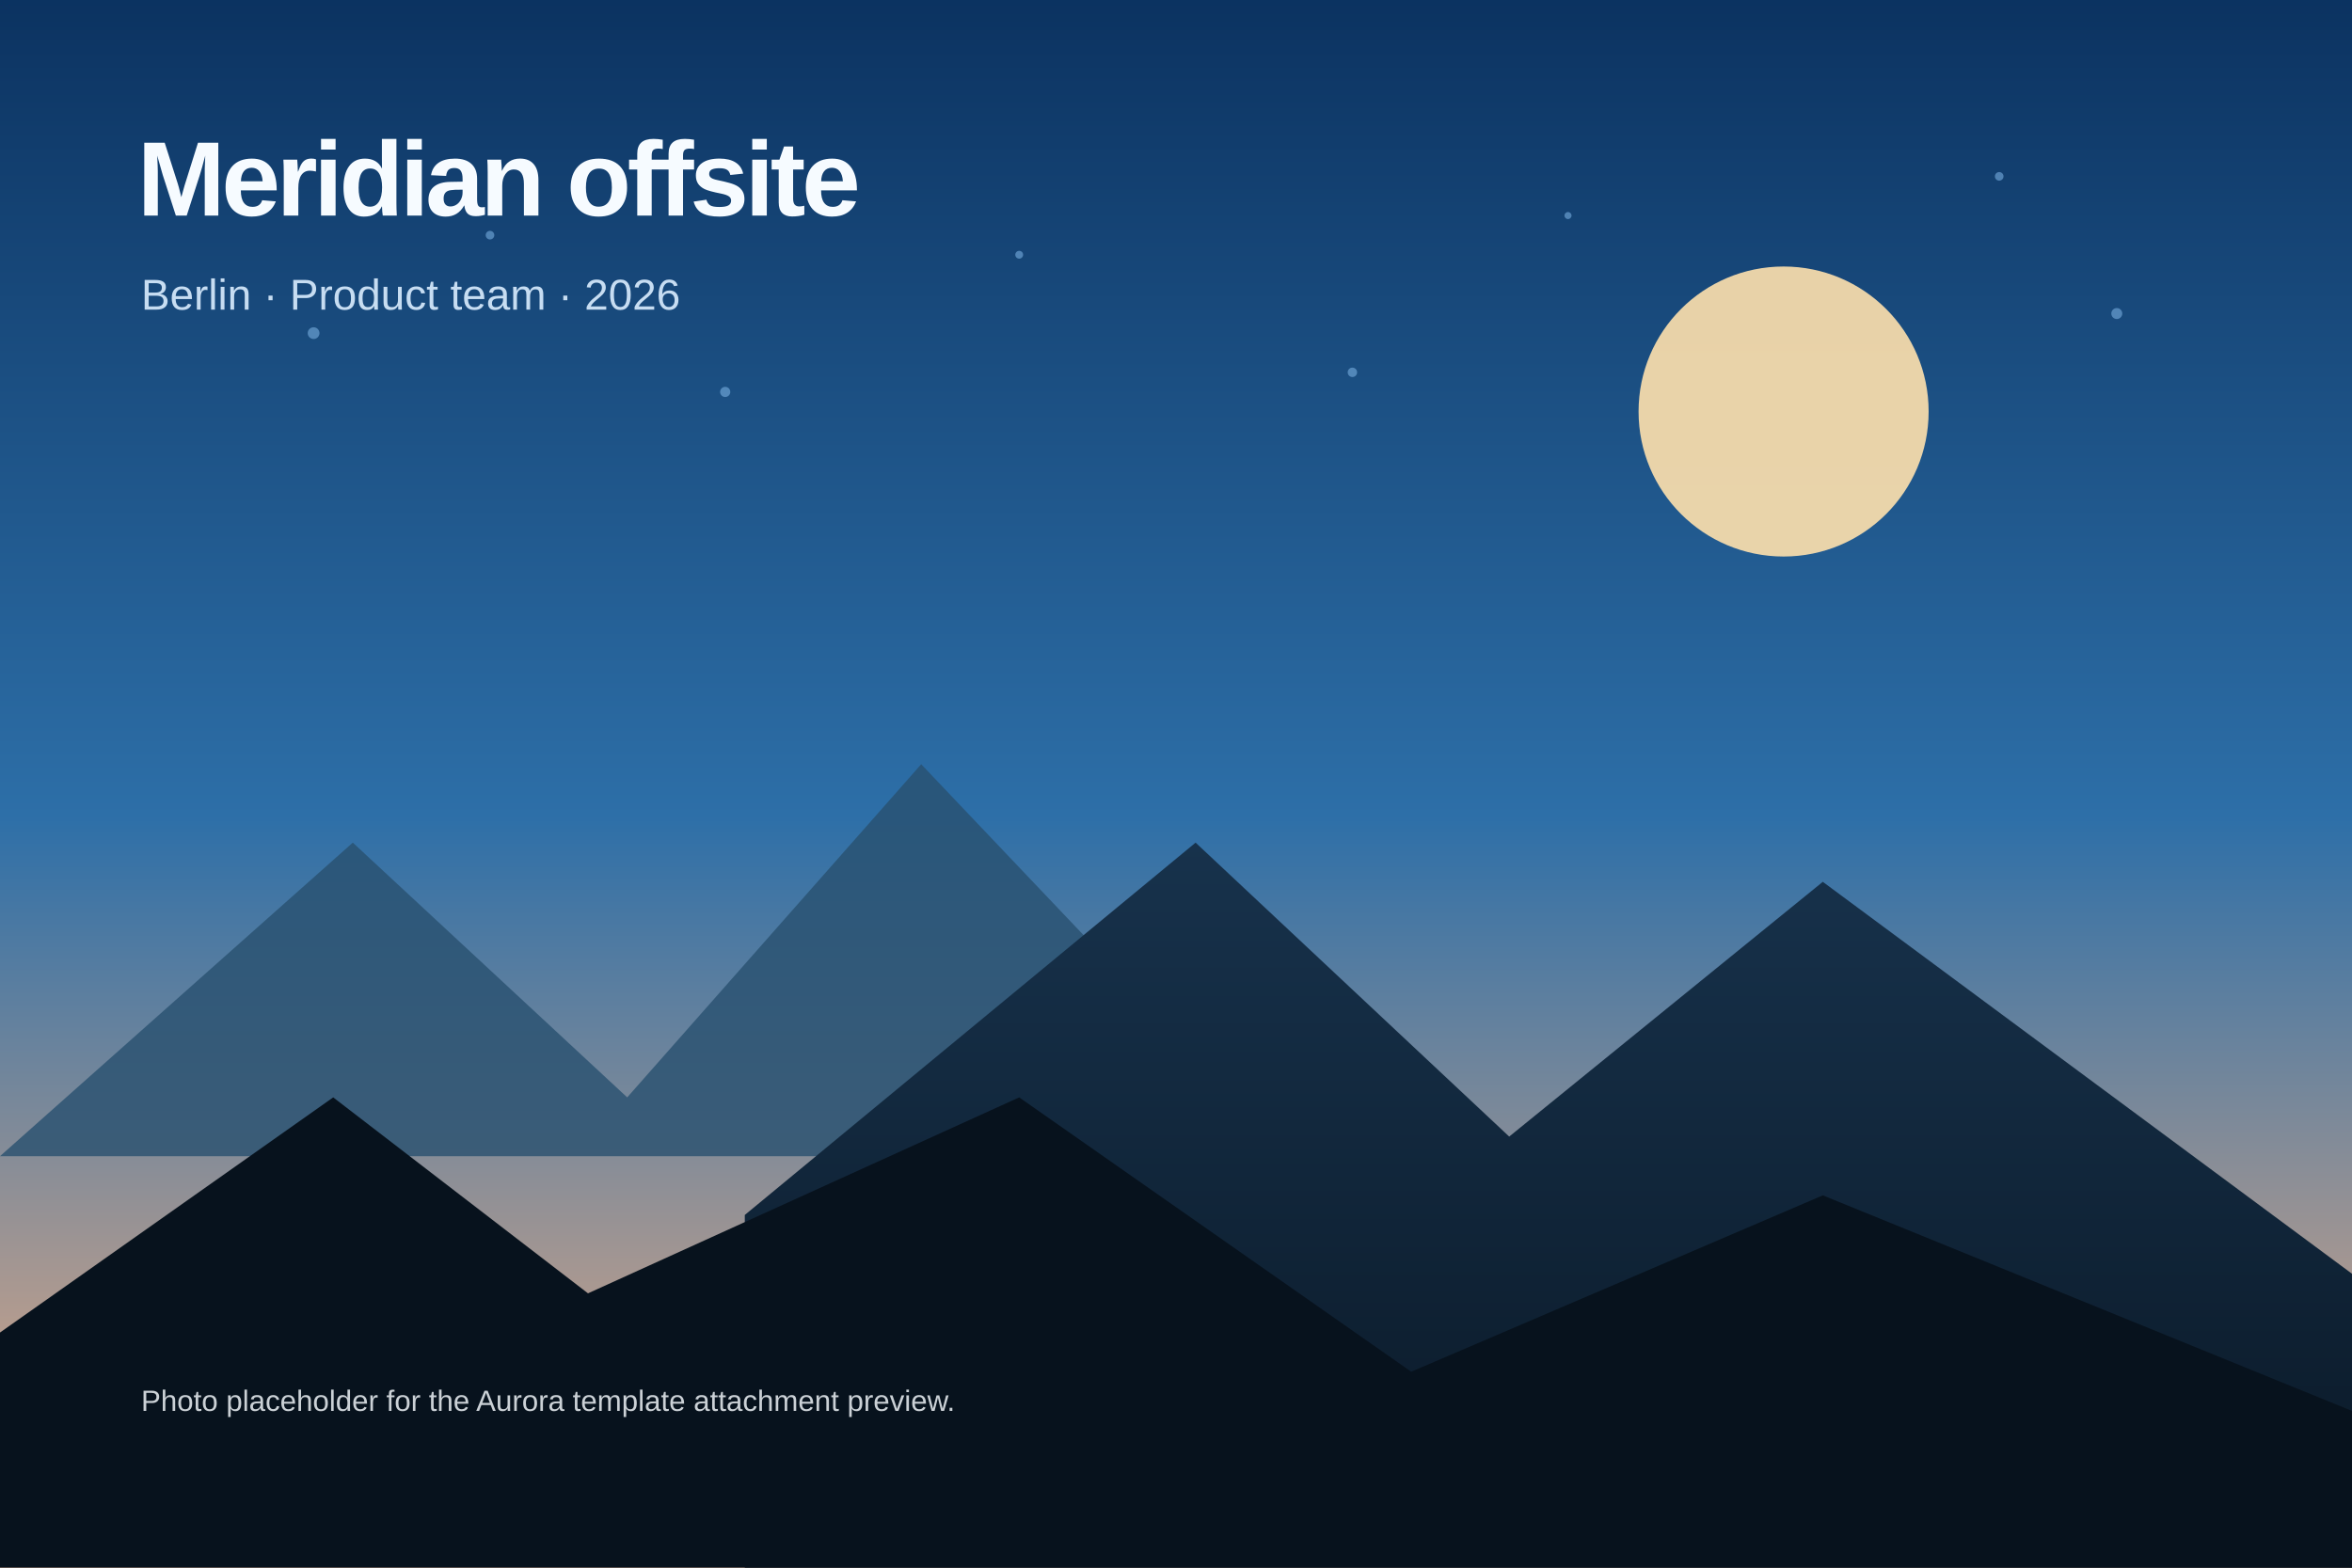
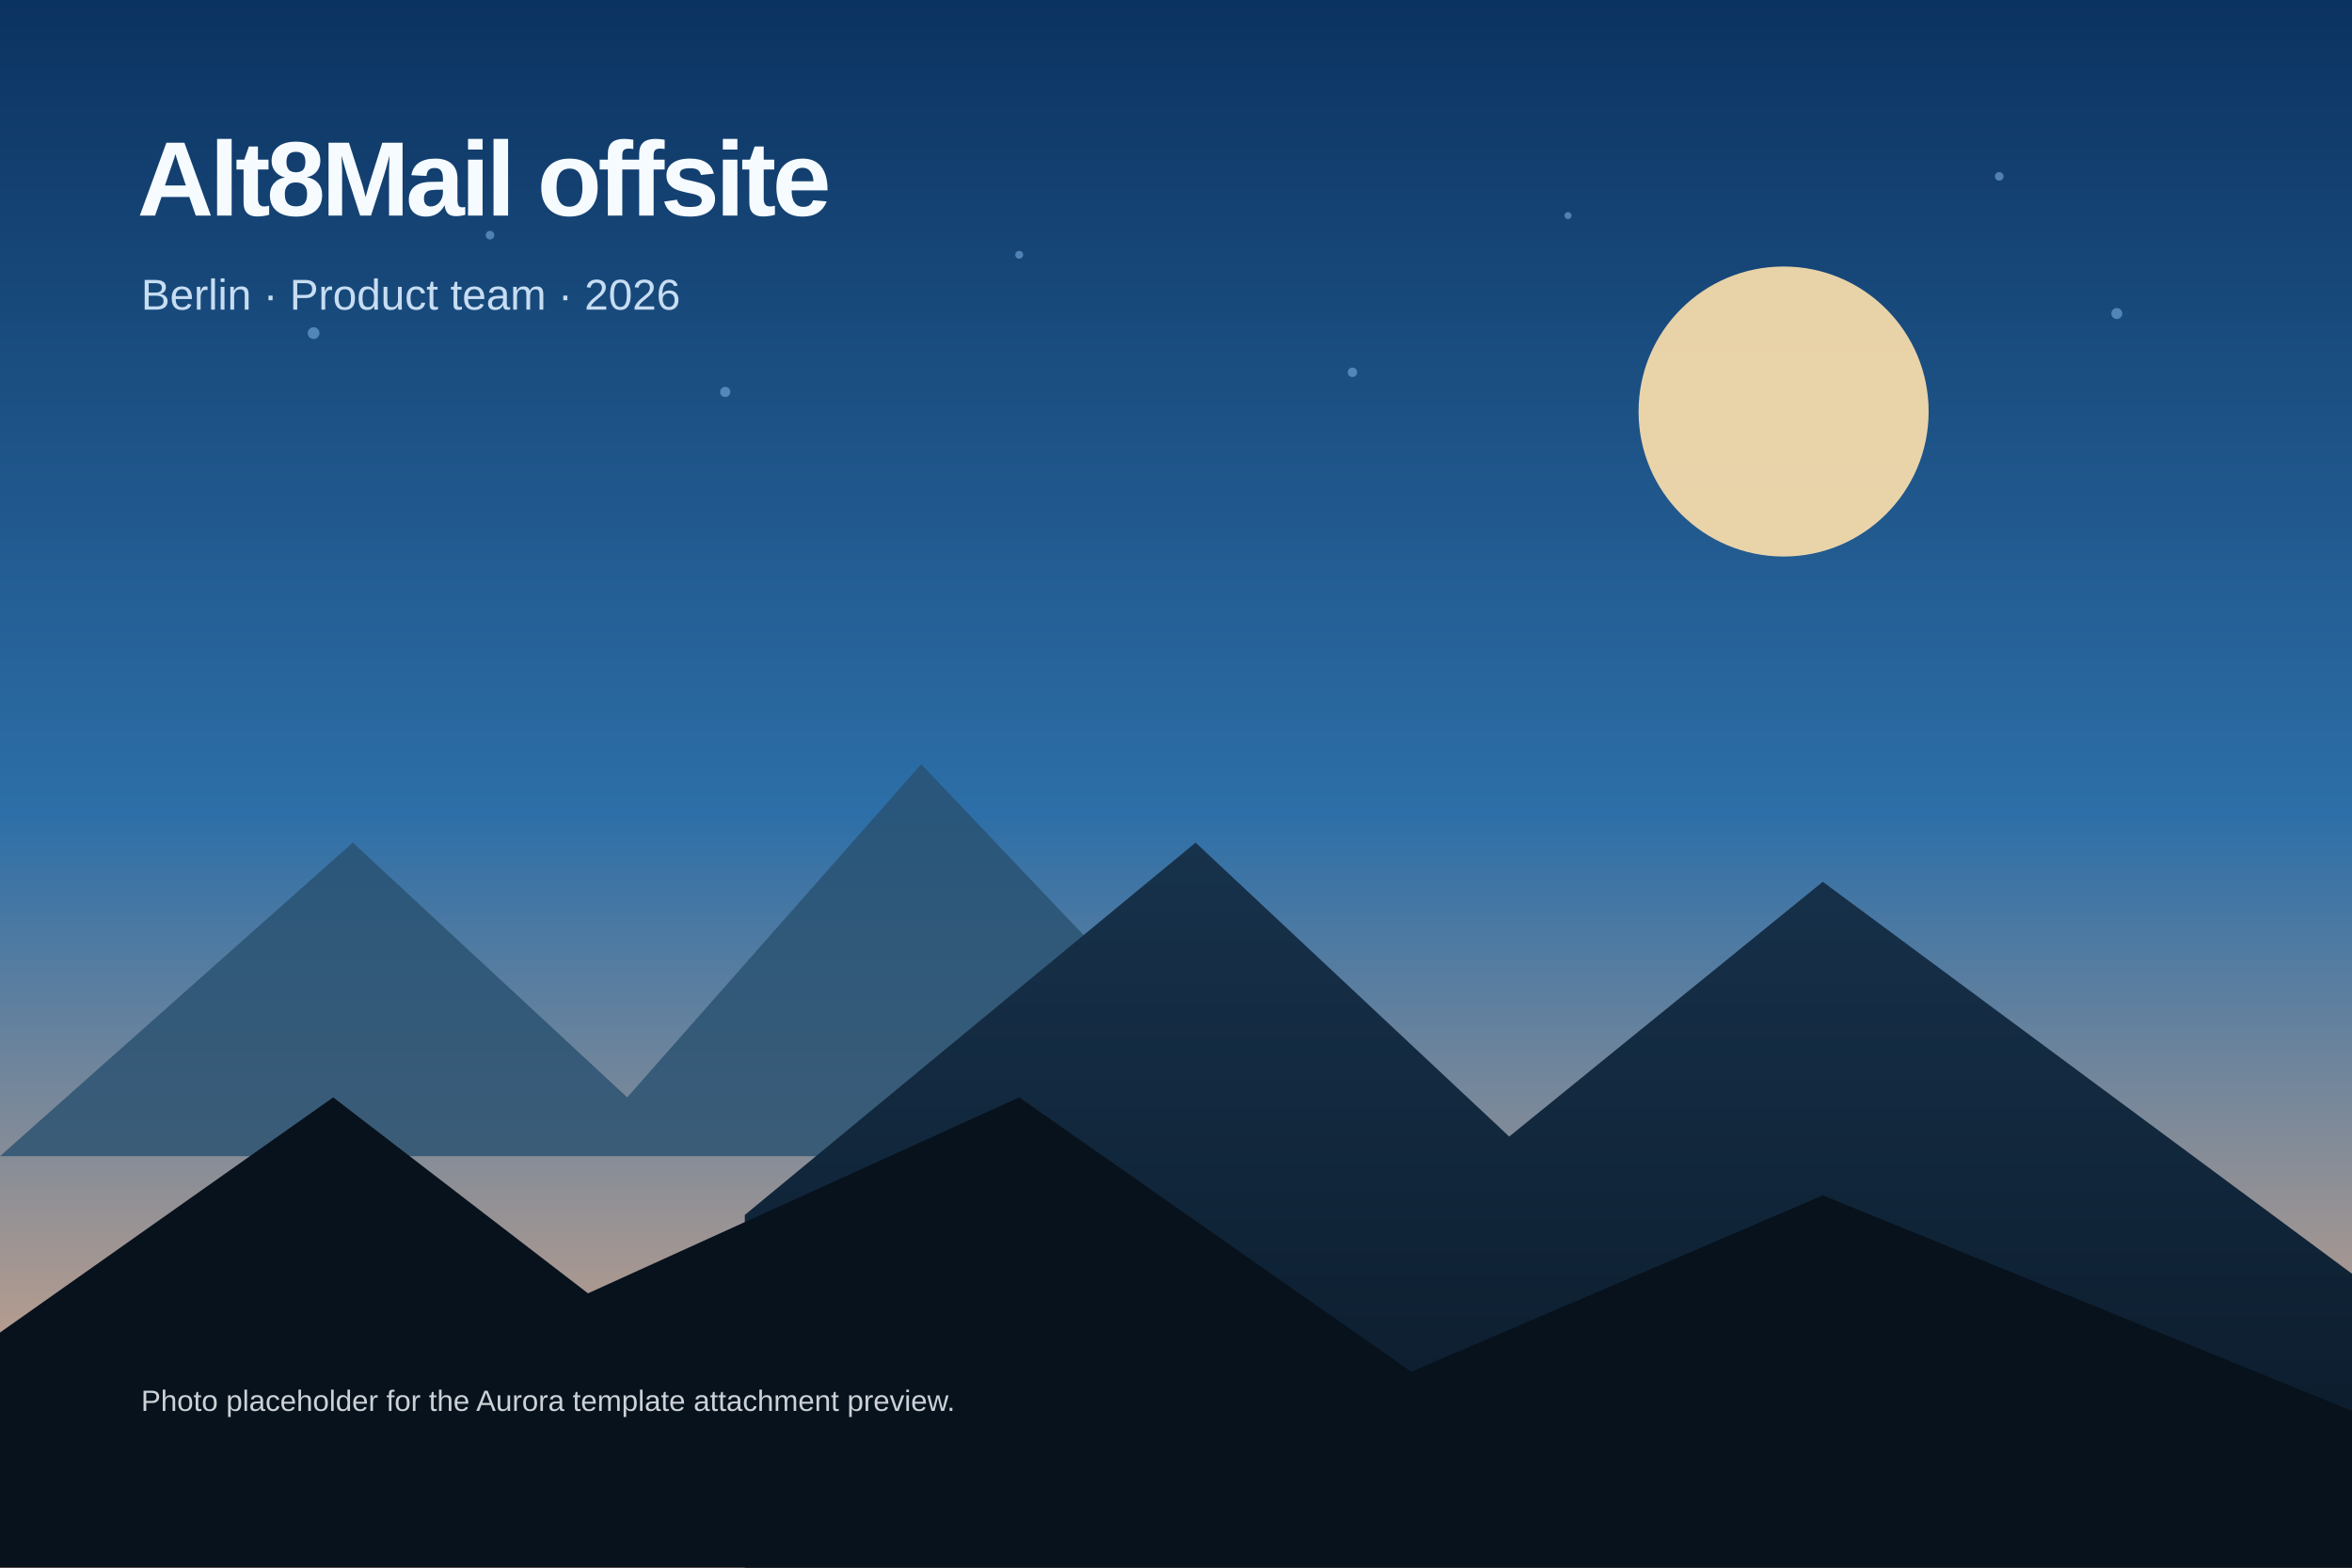
- <svg xmlns="http://www.w3.org/2000/svg" width="1200" height="800" viewBox="0 0 1200 800" role="img" aria-label="Meridian offsite in Berlin">
+ <svg xmlns="http://www.w3.org/2000/svg" width="1200" height="800" viewBox="0 0 1200 800" role="img" aria-label="Alt8Mail offsite in Berlin">
  <defs>
    <linearGradient id="sky" x1="0" y1="0" x2="0" y2="1">
      <stop offset="0" stop-color="#0b3260" />
      <stop offset=".52" stop-color="#2d6fa8" />
      <stop offset="1" stop-color="#f4b183" />
    </linearGradient>
    <linearGradient id="hill" x1="0" y1="0" x2="0" y2="1">
      <stop offset="0" stop-color="#17324c" />
      <stop offset="1" stop-color="#0a1826" />
    </linearGradient>
  </defs>
  <rect width="1200" height="800" fill="url(#sky)" />
  <circle cx="910" cy="210" r="74" fill="#ffe1ad" opacity=".9" />
  <path d="M0 590 180 430 320 560 470 390 660 590Z" fill="#28506f" opacity=".8" />
  <path d="M380 620 610 430 770 580 930 450 1200 650 1200 800 380 800Z" fill="url(#hill)" />
  <path d="M0 680 170 560 300 660 520 560 720 700 930 610 1200 720 1200 800 0 800Z" fill="#07121d" />
  <g fill="#7fb6e8" opacity=".55">
    <circle cx="160" cy="170" r="3" />
    <circle cx="250" cy="120" r="2.2" />
    <circle cx="370" cy="200" r="2.6" />
    <circle cx="520" cy="130" r="2" />
    <circle cx="690" cy="190" r="2.4" />
    <circle cx="1080" cy="160" r="2.8" />
    <circle cx="800" cy="110" r="1.8" />
    <circle cx="1020" cy="90" r="2.2" />
  </g>
-   <text x="70" y="110" fill="#f6fbff" font-family="Segoe UI, Arial, sans-serif" font-size="54" font-weight="600" letter-spacing="-2">Meridian offsite</text>
+   <text x="70" y="110" fill="#f6fbff" font-family="Segoe UI, Arial, sans-serif" font-size="54" font-weight="600" letter-spacing="-2">Alt8Mail offsite</text>
  <text x="72" y="158" fill="#c7ddf2" font-family="Segoe UI, Arial, sans-serif" font-size="22">Berlin · Product team · 2026</text>
  <g fill="#f6fbff" opacity=".82" font-family="Segoe UI, Arial, sans-serif" font-size="15">
    <text x="72" y="720">Photo placeholder for the Aurora template attachment preview.</text>
  </g>
</svg>
